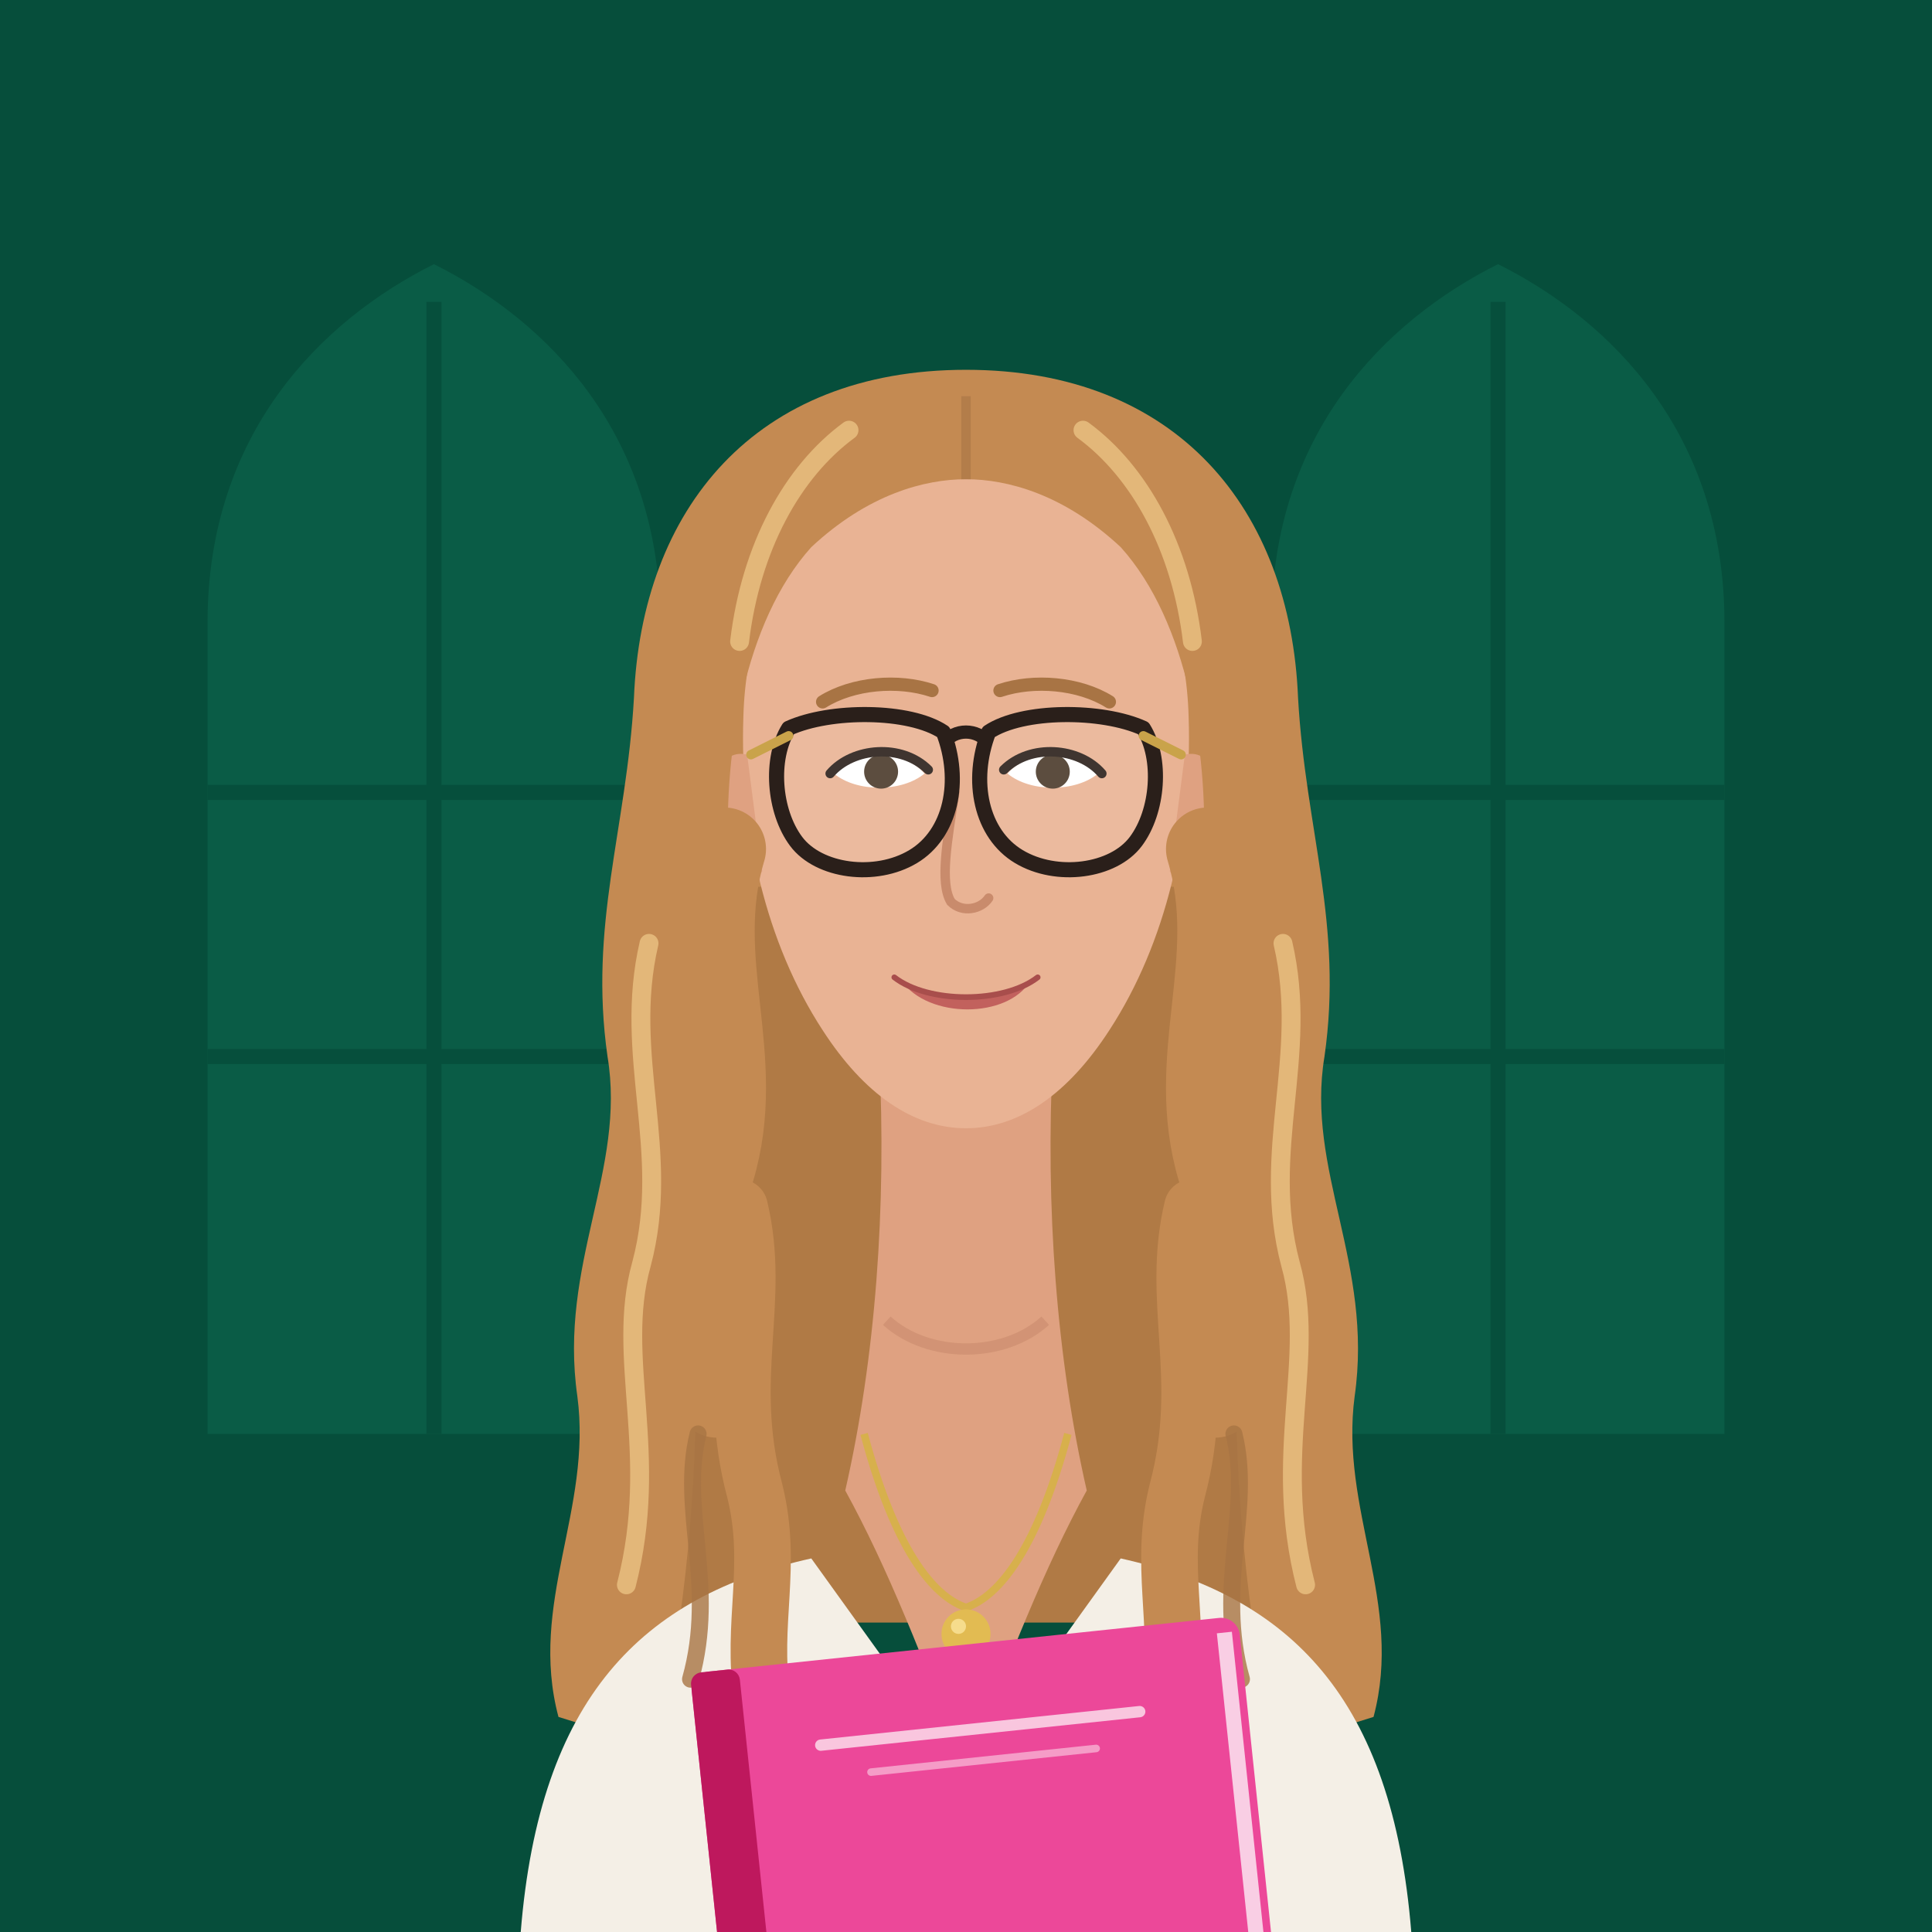
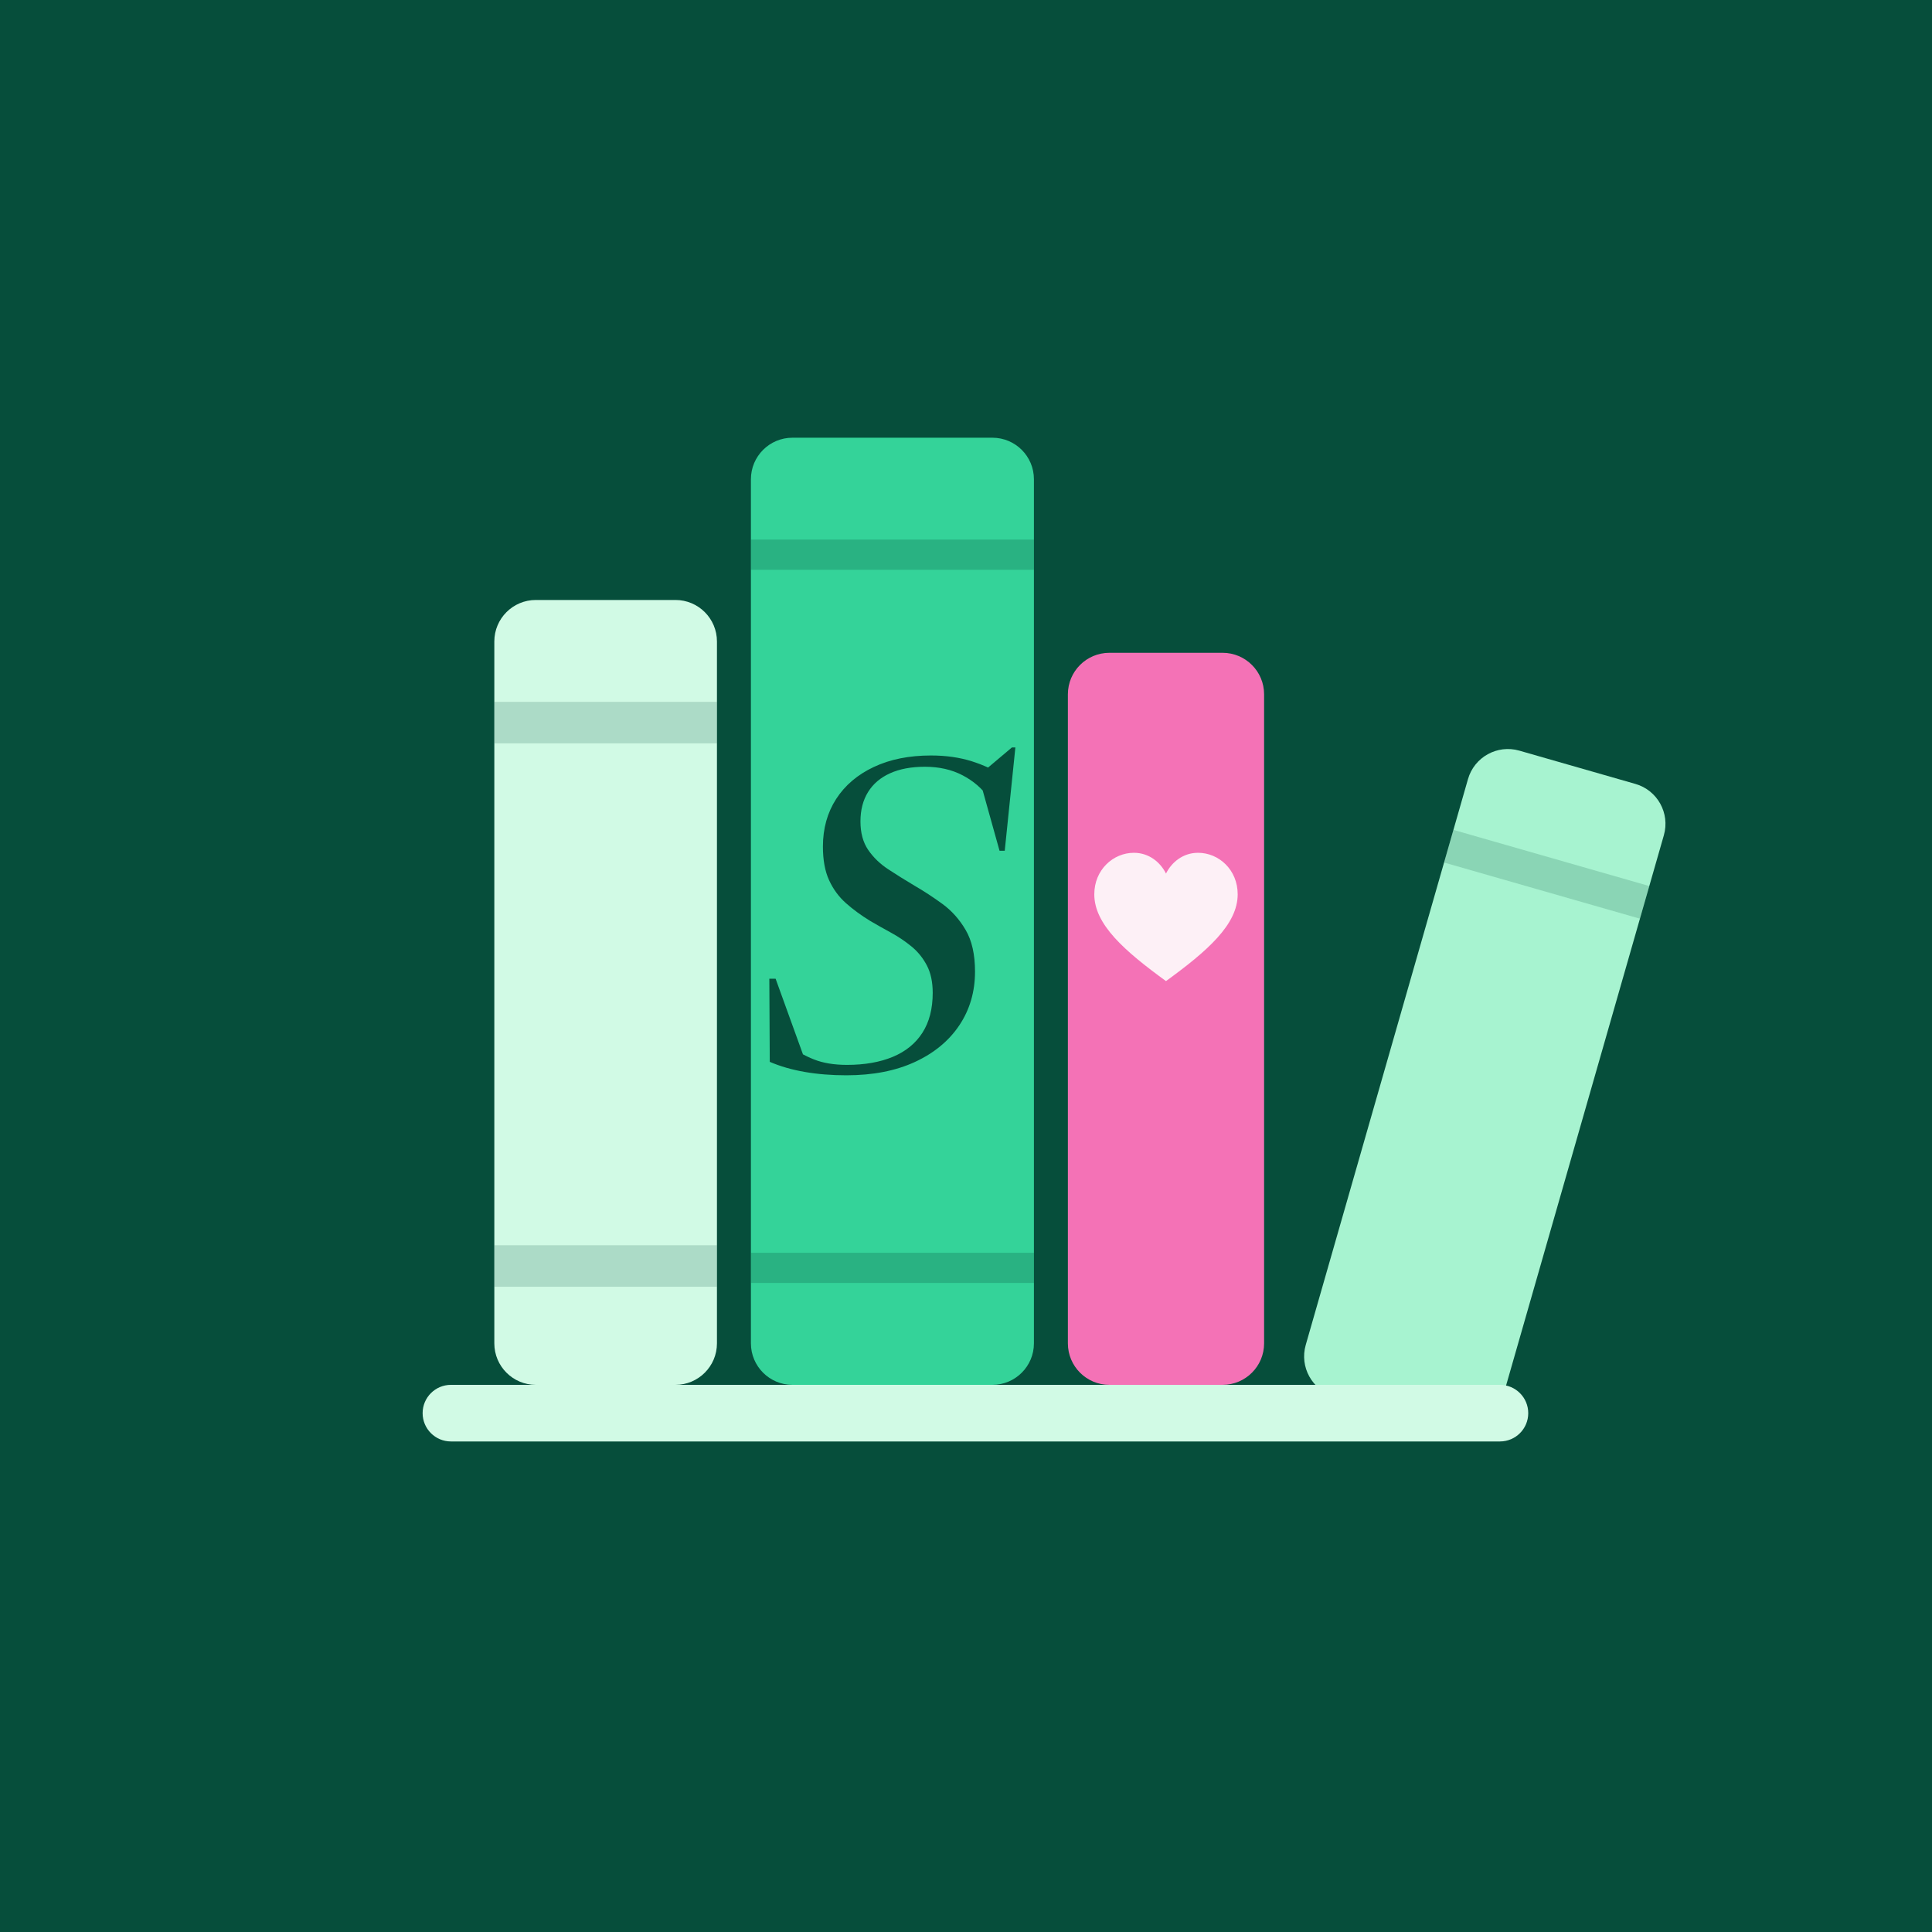
<svg xmlns="http://www.w3.org/2000/svg" viewBox="0 0 1024 1024">
  <rect width="1024" height="1024" fill="#064e3b" />
-   <g fill="#0a5c46">
-     <path d="M110 760 V330 C 110 230, 170 170, 230 140 C 290 170, 350 230, 350 330 V760 Z" />
-     <path d="M674 760 V330 C 674 230, 734 170, 794 140 C 854 170, 914 230, 914 330 V760 Z" />
+   <rect x="262" y="318" width="118" height="416" rx="22" fill="#d1fae5" />
+   <rect x="262" y="372" width="118" height="22" fill="#064e3b" opacity=".18" />
+   <rect x="262" y="660" width="118" height="22" fill="#064e3b" opacity=".18" />
+   <rect x="398" y="232" width="150" height="502" rx="22" fill="#34d399" />
+   <rect x="398" y="286" width="150" height="16" fill="#064e3b" opacity=".25" />
+   <rect x="398" y="664" width="150" height="16" fill="#064e3b" opacity=".25" />
+   <path transform="translate(402.7 567.4) scale(0.115 -0.115)" d="M1055 1257Q1009 1322 934.0 1361.0Q859 1400 761 1400Q667 1400 600.5 1370.0Q534 1340 499.0 1283.5Q464 1227 464 1148Q464 1069 499.5 1017.0Q535 965 592.0 927.5Q649 890 713 852Q777 815 841.5 768.0Q906 721 949.0 647.5Q992 574 992 456Q992 317 920.0 209.0Q848 101 715.0 39.5Q582 -22 399 -22Q296 -22 207.0 -6.5Q118 9 46 40L44 423H73L218 22L123 120Q187 76 250.0 51.0Q313 26 402 26Q524 26 613.0 63.0Q702 100 749.5 174.0Q797 248 797 358Q797 433 770.0 484.5Q743 536 699.0 572.0Q655 608 604.5 635.5Q554 663 508 690Q446 728 397.0 771.5Q348 815 319.5 877.0Q291 939 291 1032Q291 1157 352.0 1251.5Q413 1346 525.5 1399.0Q638 1452 789 1452Q893 1452 978.0 1425.0Q1063 1398 1150 1344L1028 1376L1162 1489H1178L1129 1013H1105L1012 1346Z" fill="#064e3b" />
+   <rect x="566" y="346" width="104" height="388" rx="22" fill="#f472b6" />
+   <path d="M618 520 C 596 504, 580 490, 580 474 C 580 461, 590 452, 601 452 C 609 452, 615 457, 618 463 C 621 457, 627 452, 635 452 C 646 452, 656 461, 656 474 C 656 490, 640 504, 618 520 Z" fill="#fdf0f6" />
+   <g transform="rotate(16 686 734)">
+     <rect x="686" y="378" width="108" height="356" rx="22" fill="#a7f3d0" />
+     <rect x="686" y="428" width="108" height="18" fill="#064e3b" opacity=".18" />
  </g>
-   <g stroke="#064e3b" stroke-width="8" fill="none" opacity=".9">
-     <path d="M230 160 V760 M110 420 H350 M110 560 H350" />
-     <path d="M794 160 V760 M674 420 H914 M674 560 H914" />
-   </g>
-   <path d="M512 196            C 400 196, 340 270, 336 370            C 332 440, 312 490, 322 560            C 332 620, 296 670, 306 740            C 314 800, 280 850, 296 910            L 360 930            C 370 870, 400 830, 392 770            C 386 720, 412 680, 404 620            L 620 620            C 612 680, 638 720, 632 770            C 624 830, 654 870, 664 930            L 728 910            C 744 850, 710 800, 718 740            C 728 670, 692 620, 702 560            C 712 490, 692 440, 688 370            C 684 270, 624 196, 512 196 Z" fill="#c48a52" />
-   <path d="M370 470 C 360 600, 380 720, 360 860 L 664 860 C 644 720, 664 600, 654 470 Z" fill="#b07a45" />
-   <path d="M276 1024 C 286 900, 340 846, 430 826 L 512 940 L 594 826 C 684 846, 738 900, 748 1024 Z" fill="#f4efe6" />
-   <path d="M466 560 C 470 640, 464 720, 448 790 C 470 830, 490 880, 512 940 C 534 880, 554 830, 576 790 C 560 720, 554 640, 558 560 Z" fill="#dfa181" />
-   <path d="M470 700 C 492 720, 532 720, 554 700" stroke="#c98b6c" stroke-width="6" fill="none" opacity=".6" />
-   <path d="M458 760 C 474 820, 494 846, 512 852 C 530 846, 550 820, 566 760" stroke="#d7b04c" stroke-width="4" fill="none" />
-   <circle cx="512" cy="866" r="13" fill="#e2bb52" />
-   <circle cx="508" cy="862" r="4" fill="#f6dc8c" />
-   <path d="M512 252            C 584 252, 628 304, 630 380            C 632 440, 618 500, 588 546            C 566 580, 540 598, 512 598            C 484 598, 458 580, 436 546            C 406 500, 392 440, 394 380            C 396 304, 440 252, 512 252 Z" fill="#e9b394" />
-   <path d="M396 400 C 380 396, 374 420, 380 440 C 386 462, 398 468, 404 462 Z" fill="#dfa181" />
-   <path d="M628 400 C 644 396, 650 420, 644 440 C 638 462, 626 468, 620 462 Z" fill="#dfa181" />
-   <circle cx="386" cy="452" r="5" fill="#e2bb52" />
-   <circle cx="638" cy="452" r="5" fill="#e2bb52" />
-   <path d="M512 206            C 430 206, 376 254, 366 330            C 360 380, 372 420, 386 450            C 384 400, 394 330, 430 290            C 460 262, 490 254, 512 254            C 534 254, 564 262, 594 290            C 630 330, 640 400, 638 450            C 652 420, 664 380, 658 330            C 648 254, 594 206, 512 206 Z" fill="#c48a52" />
-   <path d="M384 450 C 366 510, 396 560, 378 620 C 366 660, 386 700, 380 740" stroke="#c48a52" stroke-width="44" fill="none" stroke-linecap="round" />
-   <path d="M640 450 C 658 510, 628 560, 646 620 C 658 660, 638 700, 644 740" stroke="#c48a52" stroke-width="44" fill="none" stroke-linecap="round" />
-   <path d="M450 228 C 420 250, 398 290, 392 340" stroke="#e3b779" stroke-width="10" fill="none" stroke-linecap="round" />
-   <path d="M574 228 C 604 250, 626 290, 632 340" stroke="#e3b779" stroke-width="10" fill="none" stroke-linecap="round" />
-   <path d="M512 210 C 512 226, 512 240, 512 254" stroke="#a87444" stroke-width="5" opacity=".6" />
-   <path d="M344 500 C 330 560, 356 610, 340 670 C 326 720, 350 770, 332 840" stroke="#e3b779" stroke-width="10" fill="none" stroke-linecap="round" />
-   <path d="M680 500 C 694 560, 668 610, 684 670 C 698 720, 674 770, 692 840" stroke="#e3b779" stroke-width="10" fill="none" stroke-linecap="round" />
-   <path d="M392 640 C 404 690, 384 730, 400 790 C 410 830, 398 860, 404 900" stroke="#c48a52" stroke-width="30" fill="none" stroke-linecap="round" />
-   <path d="M632 640 C 620 690, 640 730, 624 790 C 614 830, 626 860, 620 900" stroke="#c48a52" stroke-width="30" fill="none" stroke-linecap="round" />
-   <path d="M370 760 C 360 800, 380 840, 366 890" stroke="#a87444" stroke-width="9" fill="none" stroke-linecap="round" opacity=".8" />
-   <path d="M654 760 C 664 800, 644 840, 658 890" stroke="#a87444" stroke-width="9" fill="none" stroke-linecap="round" opacity=".8" />
-   <path d="M436 372 C 452 362, 476 360, 494 366" stroke="#a87444" stroke-width="7" fill="none" stroke-linecap="round" />
-   <path d="M530 366 C 548 360, 572 362, 588 372" stroke="#a87444" stroke-width="7" fill="none" stroke-linecap="round" />
-   <path d="M442 410 C 452 398, 478 396, 490 410 C 478 420, 454 420, 442 410 Z" fill="#ffffff" />
-   <path d="M534 410 C 546 396, 572 398, 582 410 C 570 420, 546 420, 534 410 Z" fill="#ffffff" />
-   <circle cx="467" cy="409" r="9" fill="#4a3a2a" />
-   <circle cx="558" cy="409" r="9" fill="#4a3a2a" />
-   <path d="M440 410 C 452 396, 478 394, 492 408" stroke="#2a1f1a" stroke-width="5" fill="none" stroke-linecap="round" />
-   <path d="M532 408 C 546 394, 572 396, 584 410" stroke="#2a1f1a" stroke-width="5" fill="none" stroke-linecap="round" />
-   <path d="M506 420 C 502 446, 498 468, 504 478 C 510 484, 520 482, 524 476" stroke="#c98b6c" stroke-width="5" fill="none" stroke-linecap="round" />
-   <path d="M478 520 C 494 530, 530 530, 546 520 C 534 540, 492 540, 478 520 Z" fill="#c2615d" />
-   <path d="M474 518 C 492 532, 532 532, 550 518" stroke="#a84e4c" stroke-width="3" fill="none" stroke-linecap="round" />
-   <path d="M418 386 C 440 376, 482 376, 500 388 C 510 414, 504 442, 484 454 C 464 466, 434 462, 422 446 C 410 430, 408 402, 418 386 Z" fill="#ffffff" fill-opacity=".1" stroke="#2a1f1a" stroke-width="8" stroke-linejoin="round" />
-   <path d="M606 386 C 584 376, 542 376, 524 388 C 514 414, 520 442, 540 454 C 560 466, 590 462, 602 446 C 614 430, 616 402, 606 386 Z" fill="#ffffff" fill-opacity=".1" stroke="#2a1f1a" stroke-width="8" stroke-linejoin="round" />
-   <path d="M500 394 C 506 386, 518 386, 524 394" stroke="#2a1f1a" stroke-width="7" fill="none" />
-   <path d="M418 390 L 398 400 M606 390 L 626 400" stroke="#c9a34a" stroke-width="5" stroke-linecap="round" />
-   <g transform="rotate(-6 512 940)">
-     <rect x="372" y="872" width="292" height="200" rx="10" fill="#ec4899" />
-     <rect x="372" y="872" width="26" height="200" rx="6" fill="#be185d" />
-     <rect x="652" y="880" width="8" height="190" fill="#fdf0f6" opacity=".8" />
-     <rect x="434" y="914" width="176" height="6" rx="3" fill="#fdf0f6" opacity=".75" />
-     <rect x="460" y="932" width="124" height="4" rx="2" fill="#fdf0f6" opacity=".5" />
-   </g>
+   <rect x="224" y="734" width="586" height="30" rx="15" fill="#d1fae5" />
</svg>
